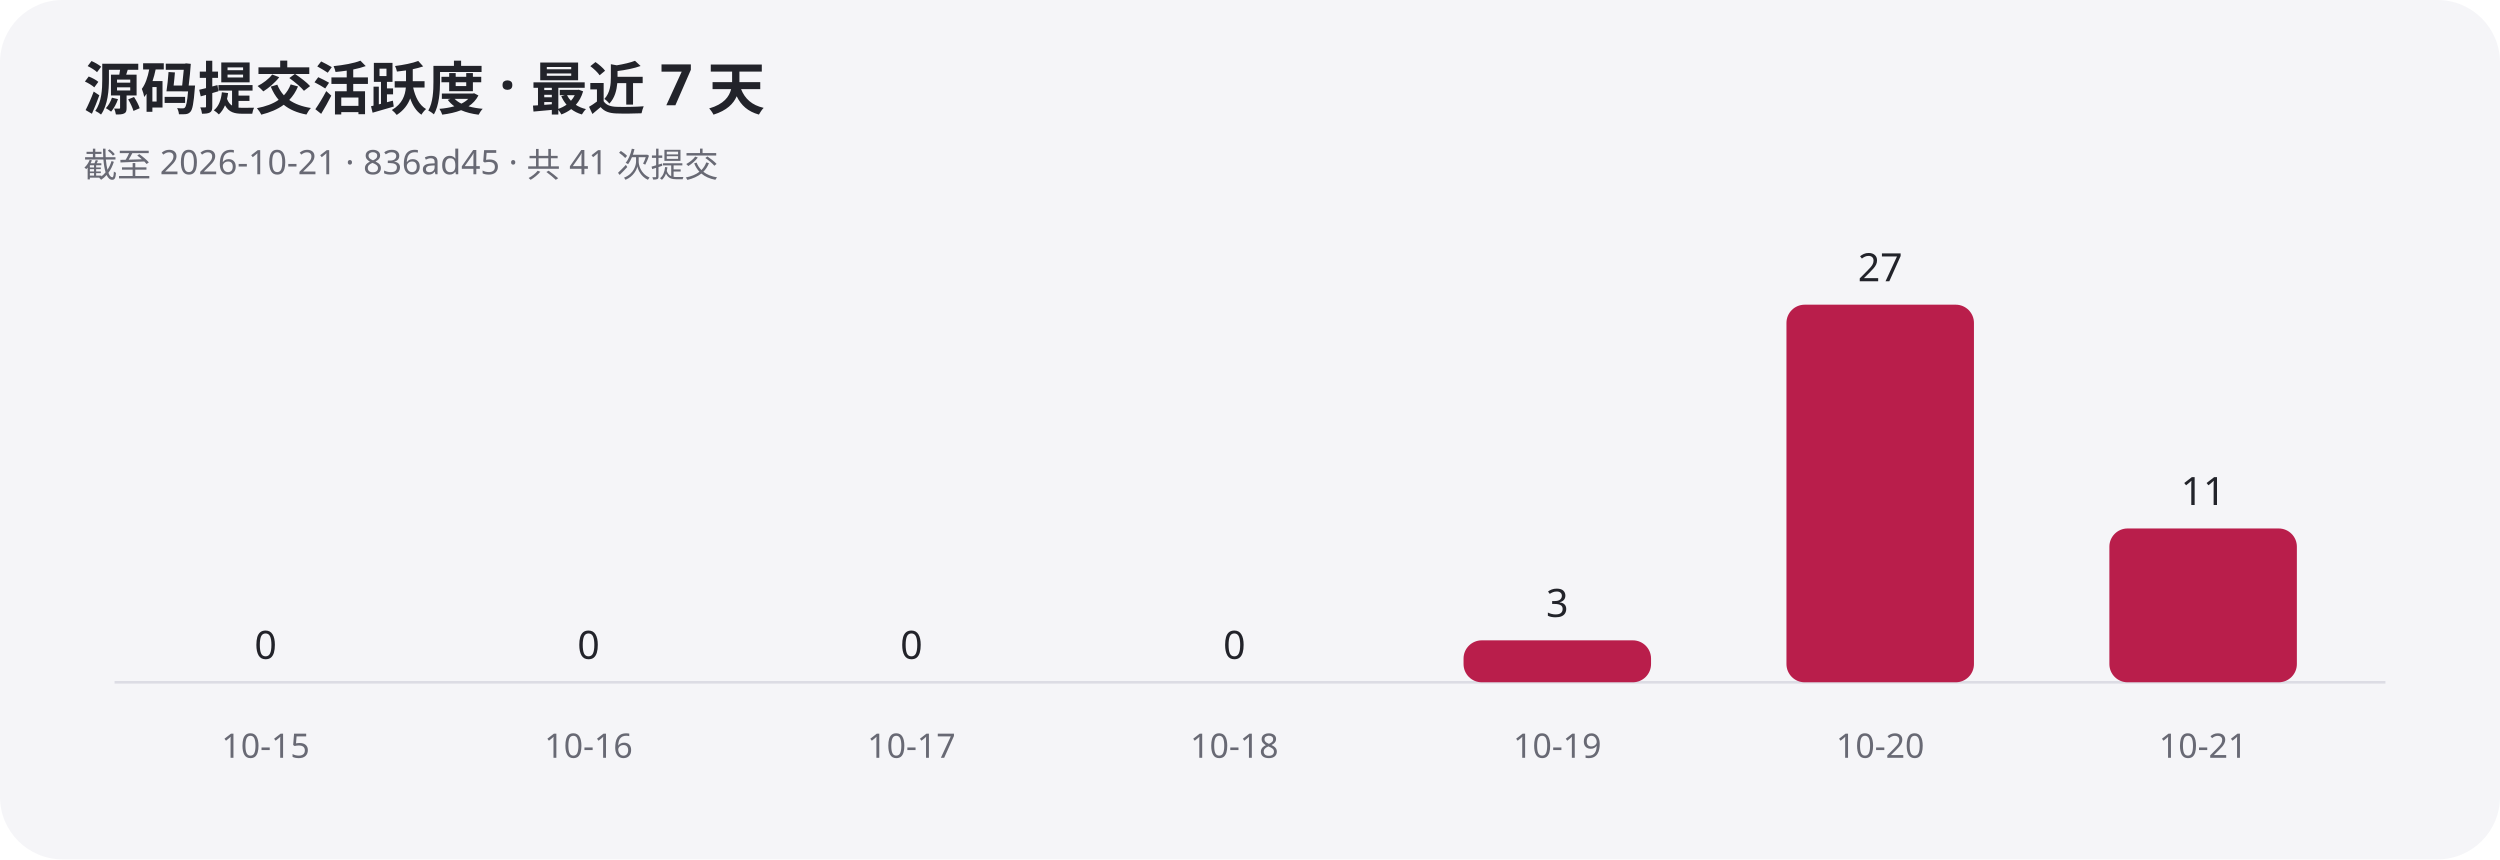
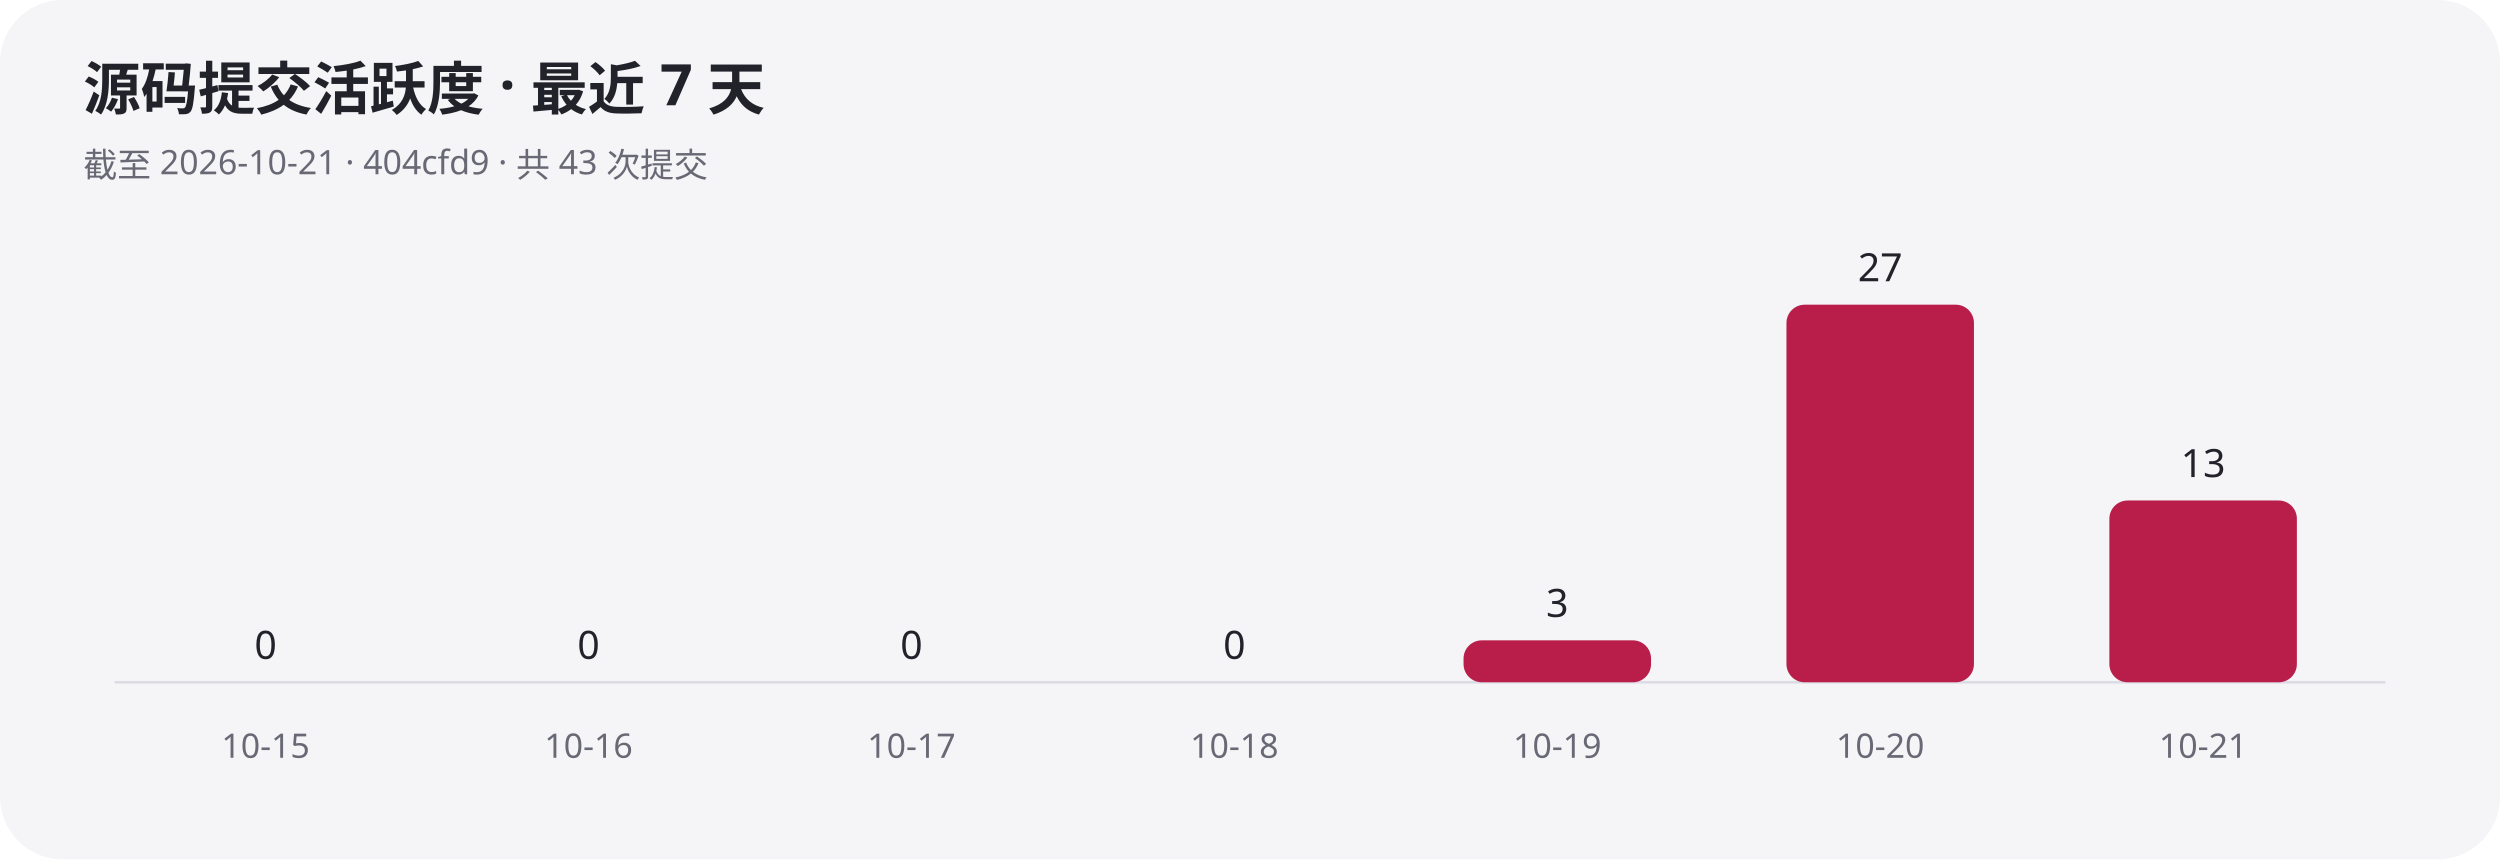
<svg xmlns="http://www.w3.org/2000/svg" width="960" height="330" viewBox="0 0 960 330" role="img" aria-labelledby="title desc">
  <rect width="960" height="330" rx="24" fill="#F5F5F8" />
  <g font-family="system-ui, sans-serif" fill="#22232A">
    <text x="32" y="42" font-size="22" font-weight="650">源码提交活跃度 · 最近 7 天</text>
-     <text x="32" y="68" font-size="13" fill="#686974">截至 2026-10-21 · 836ad45 · 共 41 次提交</text>
+     <text x="32" y="68" font-size="13" fill="#686974">截至 2026-10-21 · 404cfd9 · 共 43 次提交</text>
    <line x1="44" y1="262" x2="916" y2="262" stroke="#DCDCE4" />
    <rect x="66" y="262.0" width="72" height="0.0" rx="7" fill="#B91E4B" />
    <text x="102" y="253.0" font-size="15" text-anchor="middle">0</text>
    <text x="102" y="291" font-size="13" text-anchor="middle" fill="#686974">10-15</text>
    <rect x="190" y="262.0" width="72" height="0.0" rx="7" fill="#B91E4B" />
    <text x="226" y="253.0" font-size="15" text-anchor="middle">0</text>
    <text x="226" y="291" font-size="13" text-anchor="middle" fill="#686974">10-16</text>
    <rect x="314" y="262.0" width="72" height="0.0" rx="7" fill="#B91E4B" />
    <text x="350" y="253.0" font-size="15" text-anchor="middle">0</text>
    <text x="350" y="291" font-size="13" text-anchor="middle" fill="#686974">10-17</text>
    <rect x="438" y="262.0" width="72" height="0.0" rx="7" fill="#B91E4B" />
    <text x="474" y="253.0" font-size="15" text-anchor="middle">0</text>
    <text x="474" y="291" font-size="13" text-anchor="middle" fill="#686974">10-18</text>
    <rect x="562" y="245.89" width="72" height="16.11" rx="7" fill="#B91E4B" />
    <text x="598" y="236.89" font-size="15" text-anchor="middle">3</text>
    <text x="598" y="291" font-size="13" text-anchor="middle" fill="#686974">10-19</text>
    <rect x="686" y="117.0" width="72" height="145.0" rx="7" fill="#B91E4B" />
    <text x="722" y="108.0" font-size="15" text-anchor="middle">27</text>
    <text x="722" y="291" font-size="13" text-anchor="middle" fill="#686974">10-20</text>
-     <rect x="810" y="202.93" width="72" height="59.07" rx="7" fill="#B91E4B" />
-     <text x="846" y="193.93" font-size="15" text-anchor="middle">11</text>
+     <rect x="810" y="192.19" width="72" height="69.81" rx="7" fill="#B91E4B" />
+     <text x="846" y="183.19" font-size="15" text-anchor="middle">13</text>
    <text x="846" y="291" font-size="13" text-anchor="middle" fill="#686974">10-21</text>
  </g>
</svg>
